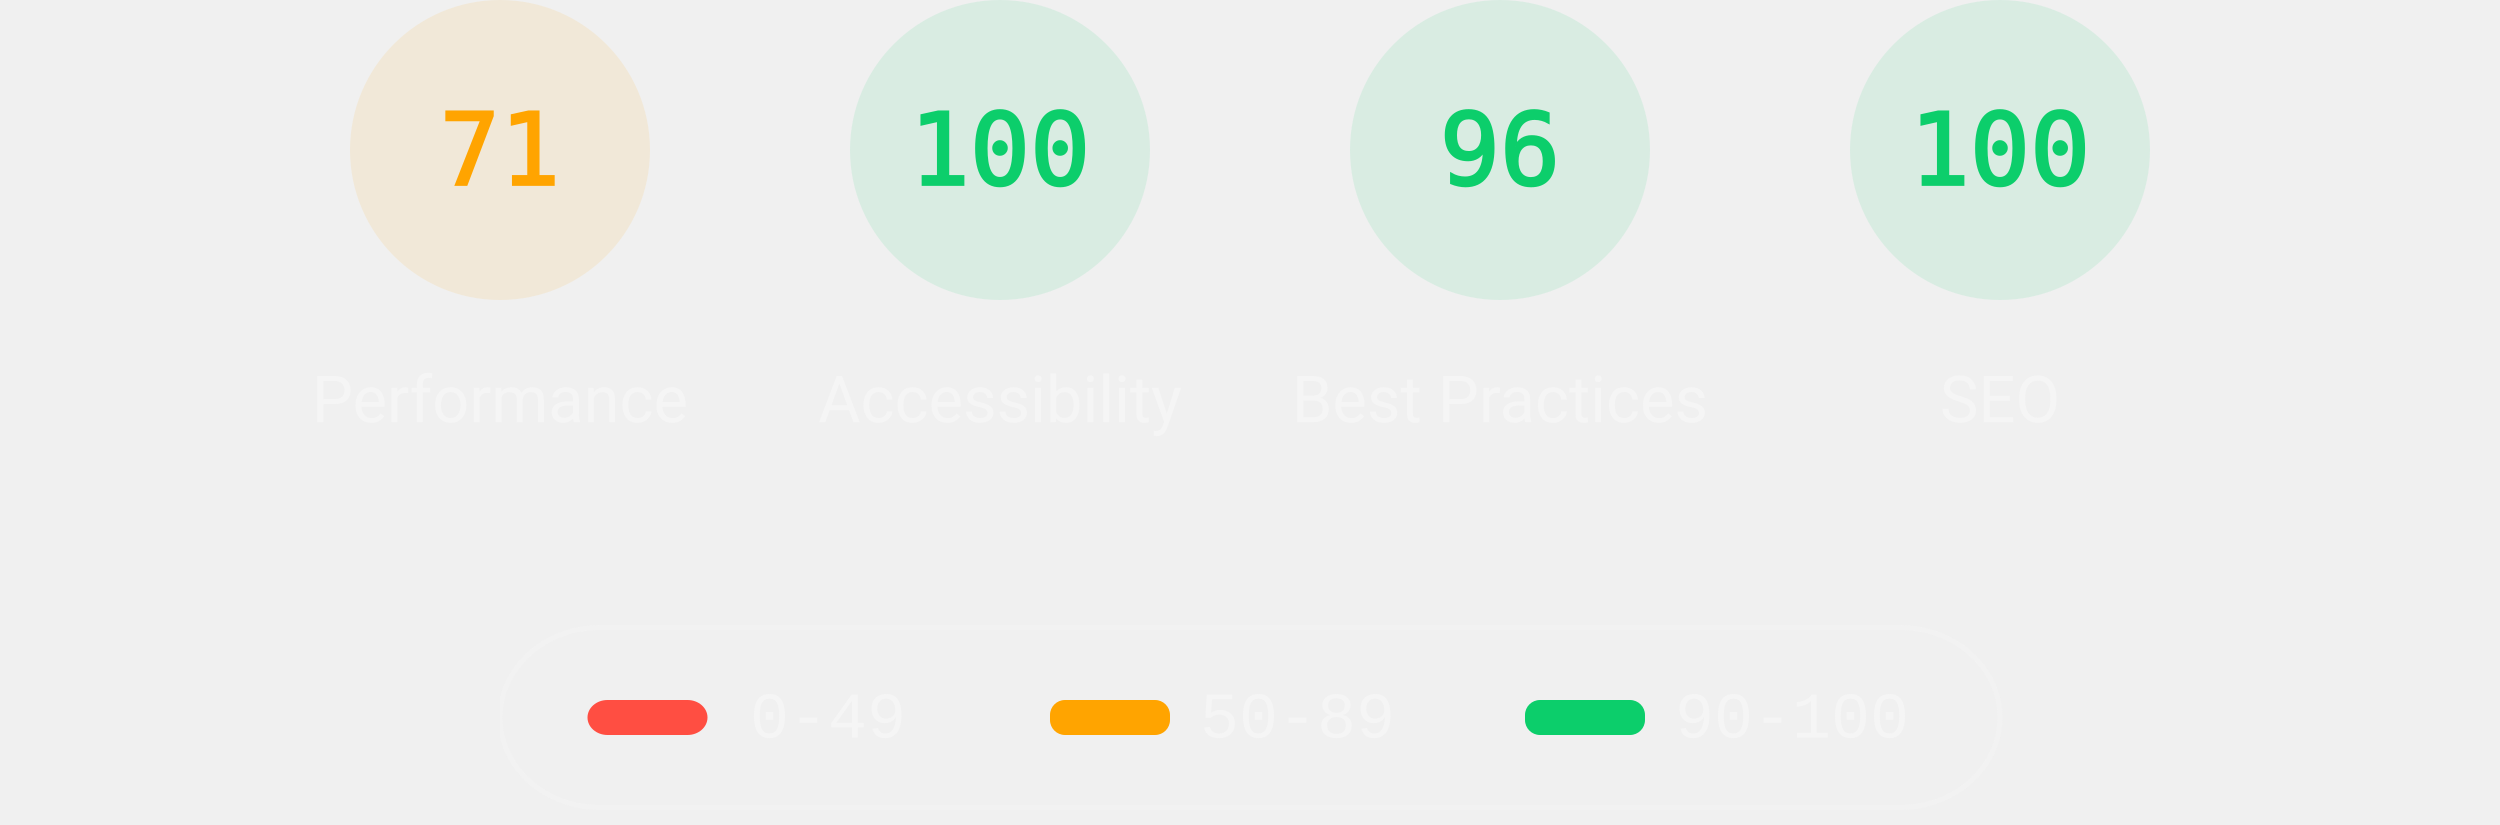
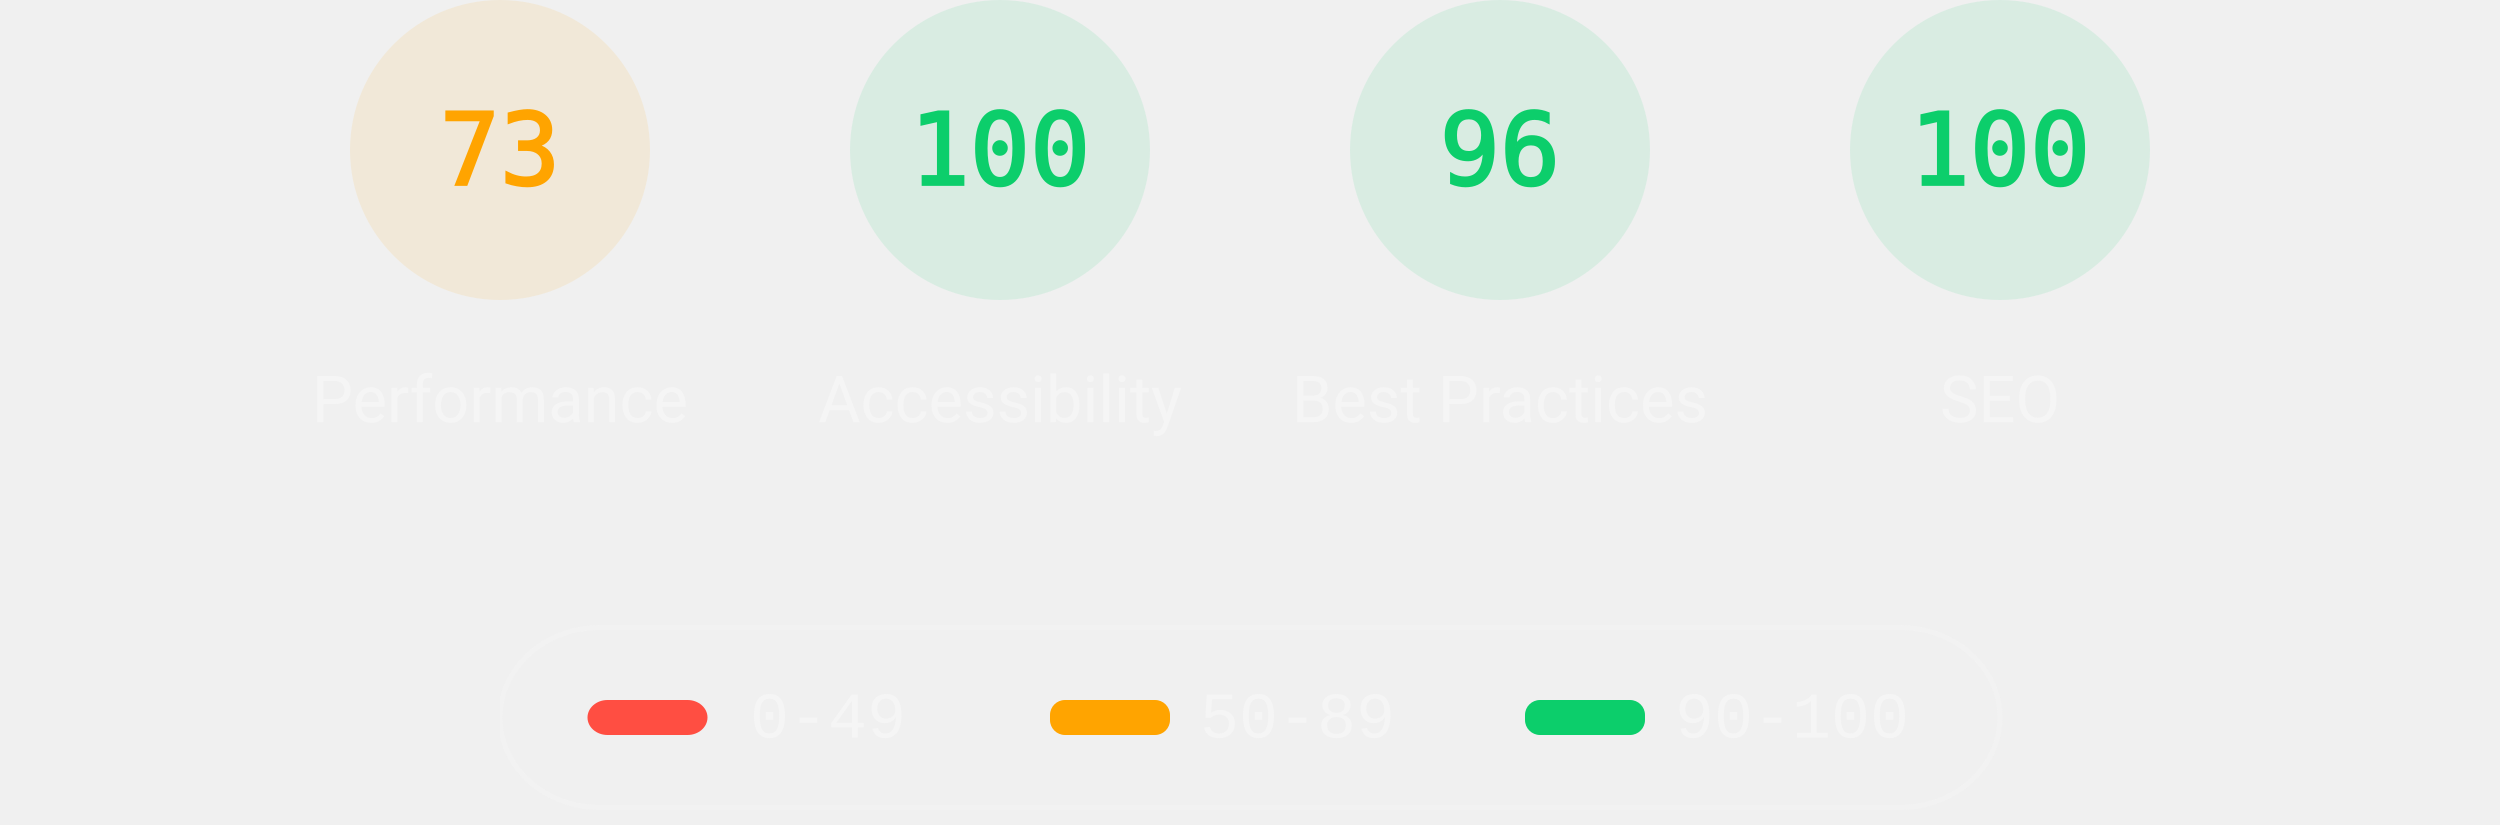
<svg xmlns="http://www.w3.org/2000/svg" class="theme--dark" fill="none" width="1000" height="330">
  <style>
			.gauge-base {
				opacity: 0.1
			}

			.gauge-arc {
				fill: none;
				animation-delay: 250ms;
				stroke-linecap: round;
				transform: rotate(-90deg);
				transform-origin: 100px 60px;
				animation: load-gauge 1s ease forwards
			}

			.guage-text {
				font-size: 40px;
				font-family: monospace;
				text-align: center
			}

			.guage-red {
				color: #ff4e42;
				fill: #ff4e42;
				stroke: #ff4e42
			}
			.guage-orange {
				color: #ffa400;
				fill: #ffa400;
				stroke: #ffa400
			}
			.guage-green {
				color: #0cce6b;
				fill: #0cce6b;
				stroke: #0cce6b
			}
			.theme--agnostic .guage-undefined {
				color: #5c5c5c;
				fill: #5c5c5c;
				stroke: #5c5c5c
			}
			.theme--light .guage-undefined {
				color: #1e1e1e;
				fill: #1e1e1e;
				stroke: #1e1e1e
			}
			.theme--dark .guage-undefined {
				color: #f5f5f5;
				fill: #f5f5f5;
				stroke: #f5f5f5
			}

			.guage-title {
				stroke: none;
				font-size: 26px;
				line-height: 26px;
				font-family: Roboto, Halvetica, Arial, sans-serif
			}
			.metric.guage-title {
				font-family: 'Courier New', Courier, monospace
			}
			.theme--agnostic .guage-title {
				color: #737373;
				fill: #737373
			}
			.theme--light .guage-title {
				color: #212121;
				fill: #212121
			}
			.theme--dark .guage-title {
				color: #f5f5f5;
				fill: #f5f5f5
			}

			@keyframes load-gauge {
				from {
					stroke-dasharray: 0 352.858
				}
			}
			.lh-gauge--pwa__disc {
				fill: #e0e0e0
			}
			.lh-gauge--pwa__logo {
				position: relative;
				fill: #b0b0b0
			}
			.lh-gauge--pwa__invisible {
				display: none
			}
			.lh-gauge--pwa__visible {
				display: inline
			}
			.guage-invisible {
				display: none
			}
			.lh-gauge--pwa__logo--primary-color {
				fill: #304ffe
			}
			.theme--agnostic .lh-gauge--pwa__logo--secondary-color {
				fill: #787878
			}
			.theme--light .lh-gauge--pwa__logo--secondary-color {
				fill: #3d3d3d
			}
			.theme--dark .lh-gauge--pwa__logo--secondary-color {
				fill: #d8b6b6
			}
			.theme--light #svg_2 {
				stroke: #00000022
			}
			.theme--agnostic #svg_2 {
				stroke: #616161
			}
			.theme--light #svg_2 {
				stroke: #00000022
			}
			.theme--dark #svg_2 {
				stroke: #f5f5f566
			}
		</style>
  <svg class="guage-div guage-perf guage-orange" viewBox="0 0 200 200" width="200" height="200" x="100" y="0">
    <circle class="gauge-base" r="56" cx="100" cy="60" stroke-width="8" />
-     <circle class="gauge-arc guage-arc-1" r="56" cx="100" cy="60" stroke-width="8" style="stroke-dasharray: 249.819, 351.858;" />
-     <text class="guage-text" x="100px" y="60px" alignment-baseline="central" dominant-baseline="central" text-anchor="middle">71</text>
+     <circle class="gauge-arc guage-arc-1" r="56" cx="100" cy="60" stroke-width="8" style="stroke-dasharray: 256.856, 351.858;" />
+     <text class="guage-text" x="100px" y="60px" alignment-baseline="central" dominant-baseline="central" text-anchor="middle">73</text>
    <text class="guage-title" x="100px" y="160px" alignment-baseline="central" dominant-baseline="central" text-anchor="middle">Performance</text>
  </svg>
  <svg class="guage-div guage-acc guage-green" viewBox="0 0 200 200" width="200" height="200" x="300" y="0">
    <circle class="gauge-base" r="56" cx="100" cy="60" stroke-width="8" />
    <circle class="gauge-arc guage-arc-2" r="56" cx="100" cy="60" stroke-width="8" style="stroke-dasharray: 351.858, 351.858;" />
    <text class="guage-text" x="100px" y="60px" alignment-baseline="central" dominant-baseline="central" text-anchor="middle">100</text>
    <text class="guage-title" x="100px" y="160px" alignment-baseline="central" dominant-baseline="central" text-anchor="middle">Accessibility</text>
  </svg>
  <svg class="guage-div guage-best guage-green" viewBox="0 0 200 200" width="200" height="200" x="500" y="0">
    <circle class="gauge-base" r="56" cx="100" cy="60" stroke-width="8" />
    <circle class="gauge-arc guage-arc-3" r="56" cx="100" cy="60" stroke-width="8" style="stroke-dasharray: 337.784, 351.858;" />
    <text class="guage-text" x="100px" y="60px" alignment-baseline="central" dominant-baseline="central" text-anchor="middle">96</text>
    <text class="guage-title" x="100px" y="160px" alignment-baseline="central" dominant-baseline="central" text-anchor="middle">Best Practices</text>
  </svg>
  <svg class="guage-div guage-seo guage-green" viewBox="0 0 200 200" width="200" height="200" x="700" y="0">
    <circle class="gauge-base" r="56" cx="100" cy="60" stroke-width="8" />
    <circle class="gauge-arc guage-arc-4" r="56" cx="100" cy="60" stroke-width="8" style="stroke-dasharray: 351.858, 351.858;" />
    <text class="guage-text" x="100px" y="60px" alignment-baseline="central" dominant-baseline="central" text-anchor="middle">100</text>
    <text class="guage-title" x="100px" y="160px" alignment-baseline="central" dominant-baseline="central" text-anchor="middle">SEO</text>
  </svg>
  <svg class="guage-div guage-pwa guage-invisible" viewBox="0 0 200 200" width="200" height="200" x="900" y="0">
    <svg viewBox="0 0 60 60" width="112" height="112" x="44" y="4">
      <defs>
        <linearGradient id="lh-gauge--pwa__check-circle__gradient-0" x1="50%" y1="0%" x2="50%" y2="100%">
          <stop stop-color="#00C852" offset="0%" />
          <stop stop-color="#009688" offset="100%" />
        </linearGradient>
        <linearGradient id="lh-gauge--pwa__installable__shadow-gradient-0" x1="76.056%" x2="24.111%" y1="82.995%" y2="24.735%">
          <stop stop-color="#A5D6A7" offset="0%" />
          <stop stop-color="#80CBC4" offset="100%" />
        </linearGradient>
        <linearGradient id="lh-gauge--pwa__fast-reliable__shadow-gradient-0" x1="76.056%" y1="82.995%" x2="25.678%" y2="26.493%">
          <stop stop-color="#64B5F6" offset="0%" />
          <stop stop-color="#2979FF" offset="100%" />
        </linearGradient>
        <g id="lh-gauge--pwa__fast-reliable-badge-0">
          <circle fill="#FFFFFF" cx="10" cy="10" r="10" />
          <path fill="#304FFE" d="M10 3.58l5.25 2.34v3.5c0 3.23-2.24 6.26-5.25 7-3.01-.74-5.25-3.77-5.25-7v-3.5L10 3.58zm-.47 10.74l2.76-4.83.03-.07c.04-.08 0-.24-.22-.24h-1.64l.47-3.26h-.47l-2.7 4.77c-.02.01.05-.1-.04.05-.09.16-.1.31.18.31h1.63l-.47 3.27h.47z" />
        </g>
        <g id="lh-gauge--pwa__installable-badge-0">
          <circle fill="#FFFFFF" cx="10" cy="10" r="10" />
          <path fill="#009688" d="M10 4.167A5.835 5.835 0 0 0 4.167 10 5.835 5.835 0 0 0 10 15.833 5.835 5.835 0 0 0 15.833 10 5.835 5.835 0 0 0 10 4.167zm2.917 6.416h-2.334v2.334H9.417v-2.334H7.083V9.417h2.334V7.083h1.166v2.334h2.334v1.166z" />
        </g>
      </defs>
      <g stroke="none" fill-rule="nonzero">
        <circle class="lh-gauge--pwa__disc" cx="30" cy="30" r="30" />
        <g class="lh-gauge--pwa__logo">
          <path d="M35.66 19.39l.7-1.75h2L37.4 15 38.6 12l3.4 9h-2.51l-.58-1.61z" />
          <path d="M33.52 21l3.65-9h-2.42l-2.5 5.82L30.5 12h-1.86l-1.9 5.82-1.35-2.65-1.21 3.72L25.4 21h2.38l1.72-5.2 1.64 5.2z" />
          <path fill-rule="nonzero" d="M20.3 17.91h1.48c.45 0 .85-.05 1.2-.15l.39-1.18 1.07-3.3a2.64 2.64 0 0 0-.28-.37c-.55-.6-1.36-.91-2.42-.91H18v9h2.3V17.9zm1.96-3.84c.22.22.33.5.33.87 0 .36-.1.65-.29.87-.2.23-.59.35-1.15.35h-.86v-2.41h.87c.52 0 .89.1 1.1.32z" />
        </g>
        <rect class="lh-gauge--pwa__component lh-gauge--pwa__na-line lh-gauge--pwa__invisible" fill="#FFFFFF" x="20" y="32" width="20" height="4" rx="2" />
        <g class="lh-gauge--pwa__component lh-gauge--pwa__fast-reliable-badge lh-gauge--pwa__invisible" transform="translate(20, 29)">
          <path fill="url(#lh-gauge--pwa__fast-reliable__shadow-gradient-0)" d="M33.63 19.49A30 30 0 0 1 16.2 30.36L3 17.14 17.14 3l16.49 16.49z" />
          <use href="#lh-gauge--pwa__fast-reliable-badge-0" />
        </g>
        <g class="lh-gauge--pwa__component lh-gauge--pwa__installable-badge lh-gauge--pwa__invisible" transform="translate(20, 29)">
          <path fill="url(#lh-gauge--pwa__installable__shadow-gradient-0)" d="M33.629 19.487c-4.272 5.453-10.391 9.39-17.415 10.869L3 17.142 17.142 3 33.63 19.487z" />
          <use href="#lh-gauge--pwa__installable-badge-0" />
        </g>
        <g class="lh-gauge--pwa__component lh-gauge--pwa__fast-reliable-installable-badges lh-gauge--pwa__invisible">
          <g transform="translate(8, 29)">
            <path fill="url(#lh-gauge--pwa__fast-reliable__shadow-gradient-0)" d="M16.321 30.463L3 17.143 17.142 3l22.365 22.365A29.864 29.864 0 0 1 22 31c-1.942 0-3.84-.184-5.679-.537z" />
            <use href="#lh-gauge--pwa__fast-reliable-badge-0" />
          </g>
          <g transform="translate(32, 29)">
            <path fill="url(#lh-gauge--pwa__installable__shadow-gradient-0)" d="M25.982 11.84a30.107 30.107 0 0 1-13.08 15.203L3 17.143 17.142 3l8.84 8.84z" />
            <use href="#lh-gauge--pwa__installable-badge-0" />
          </g>
        </g>
        <g class="lh-gauge--pwa__component lh-gauge--pwa__check-circle lh-gauge--pwa__invisible" transform="translate(18, 28)">
          <circle fill="#FFFFFF" cx="12" cy="12" r="12" />
          <path fill="url(#lh-gauge--pwa__check-circle__gradient-0)" d="M12 2a10 10 0 1 0 0 20 10 10 0 0 0 0-20zm-2 15l-5-5 1.41-1.41L10 14.17l7.59-7.59L19 8l-9 9z" />
        </g>
      </g>
    </svg>
    <text class="guage-title" y="160px" alignment-baseline="central" dominant-baseline="central" text-anchor="middle">
      <tspan x="100px" dy="-6px">Progressive</tspan>
      <tspan x="100px" dy="30px">Web App</tspan>
    </text>
  </svg>
  <svg width="604" height="76" x="200" y="250">
    <g>
      <rect fill="none" id="canvas_background" height="80" width="604" y="-1" x="-1" />
      <g display="none" overflow="visible" y="0" x="0" height="100%" width="100%" id="canvasGrid">
        <rect fill="url(#gridpattern)" stroke-width="0" y="0" x="0" height="100%" width="100%" />
      </g>
    </g>
    <g>
      <rect fill-opacity="0" stroke-width="2" rx="40" id="svg_2" height="72" width="600" y="1" x="0" fill="#000000" />
      <rect stroke="#000" rx="8" id="svg_3" height="14" width="48" y="30" x="35" stroke-opacity="null" stroke-width="0" fill="#ff4e42" />
      <rect stroke="#000" rx="6" id="svg_4" height="14" width="48" y="30" x="220" stroke-opacity="null" stroke-width="0" fill="#ffa400" />
      <rect stroke="#000" rx="6" id="svg_5" height="14" width="48" y="30" x="410" stroke-opacity="null" stroke-width="0" fill="#0cce6b" />
      <text class="metric guage-title" xml:space="preserve" text-anchor="start" font-size="26" id="svg_6" y="45" x="100" stroke-opacity="null" stroke-width="0" stroke="#000">0-49</text>
      <text class="metric guage-title" xml:space="preserve" text-anchor="start" font-size="26" id="svg_7" y="45" x="280" stroke-opacity="null" stroke-width="0" stroke="#000">50-89</text>
      <text class="metric guage-title" xml:space="preserve" text-anchor="start" font-size="26" id="svg_8" y="45" x="470" stroke-opacity="null" stroke-width="0" stroke="#000">90-100</text>
    </g>
  </svg>
</svg>
